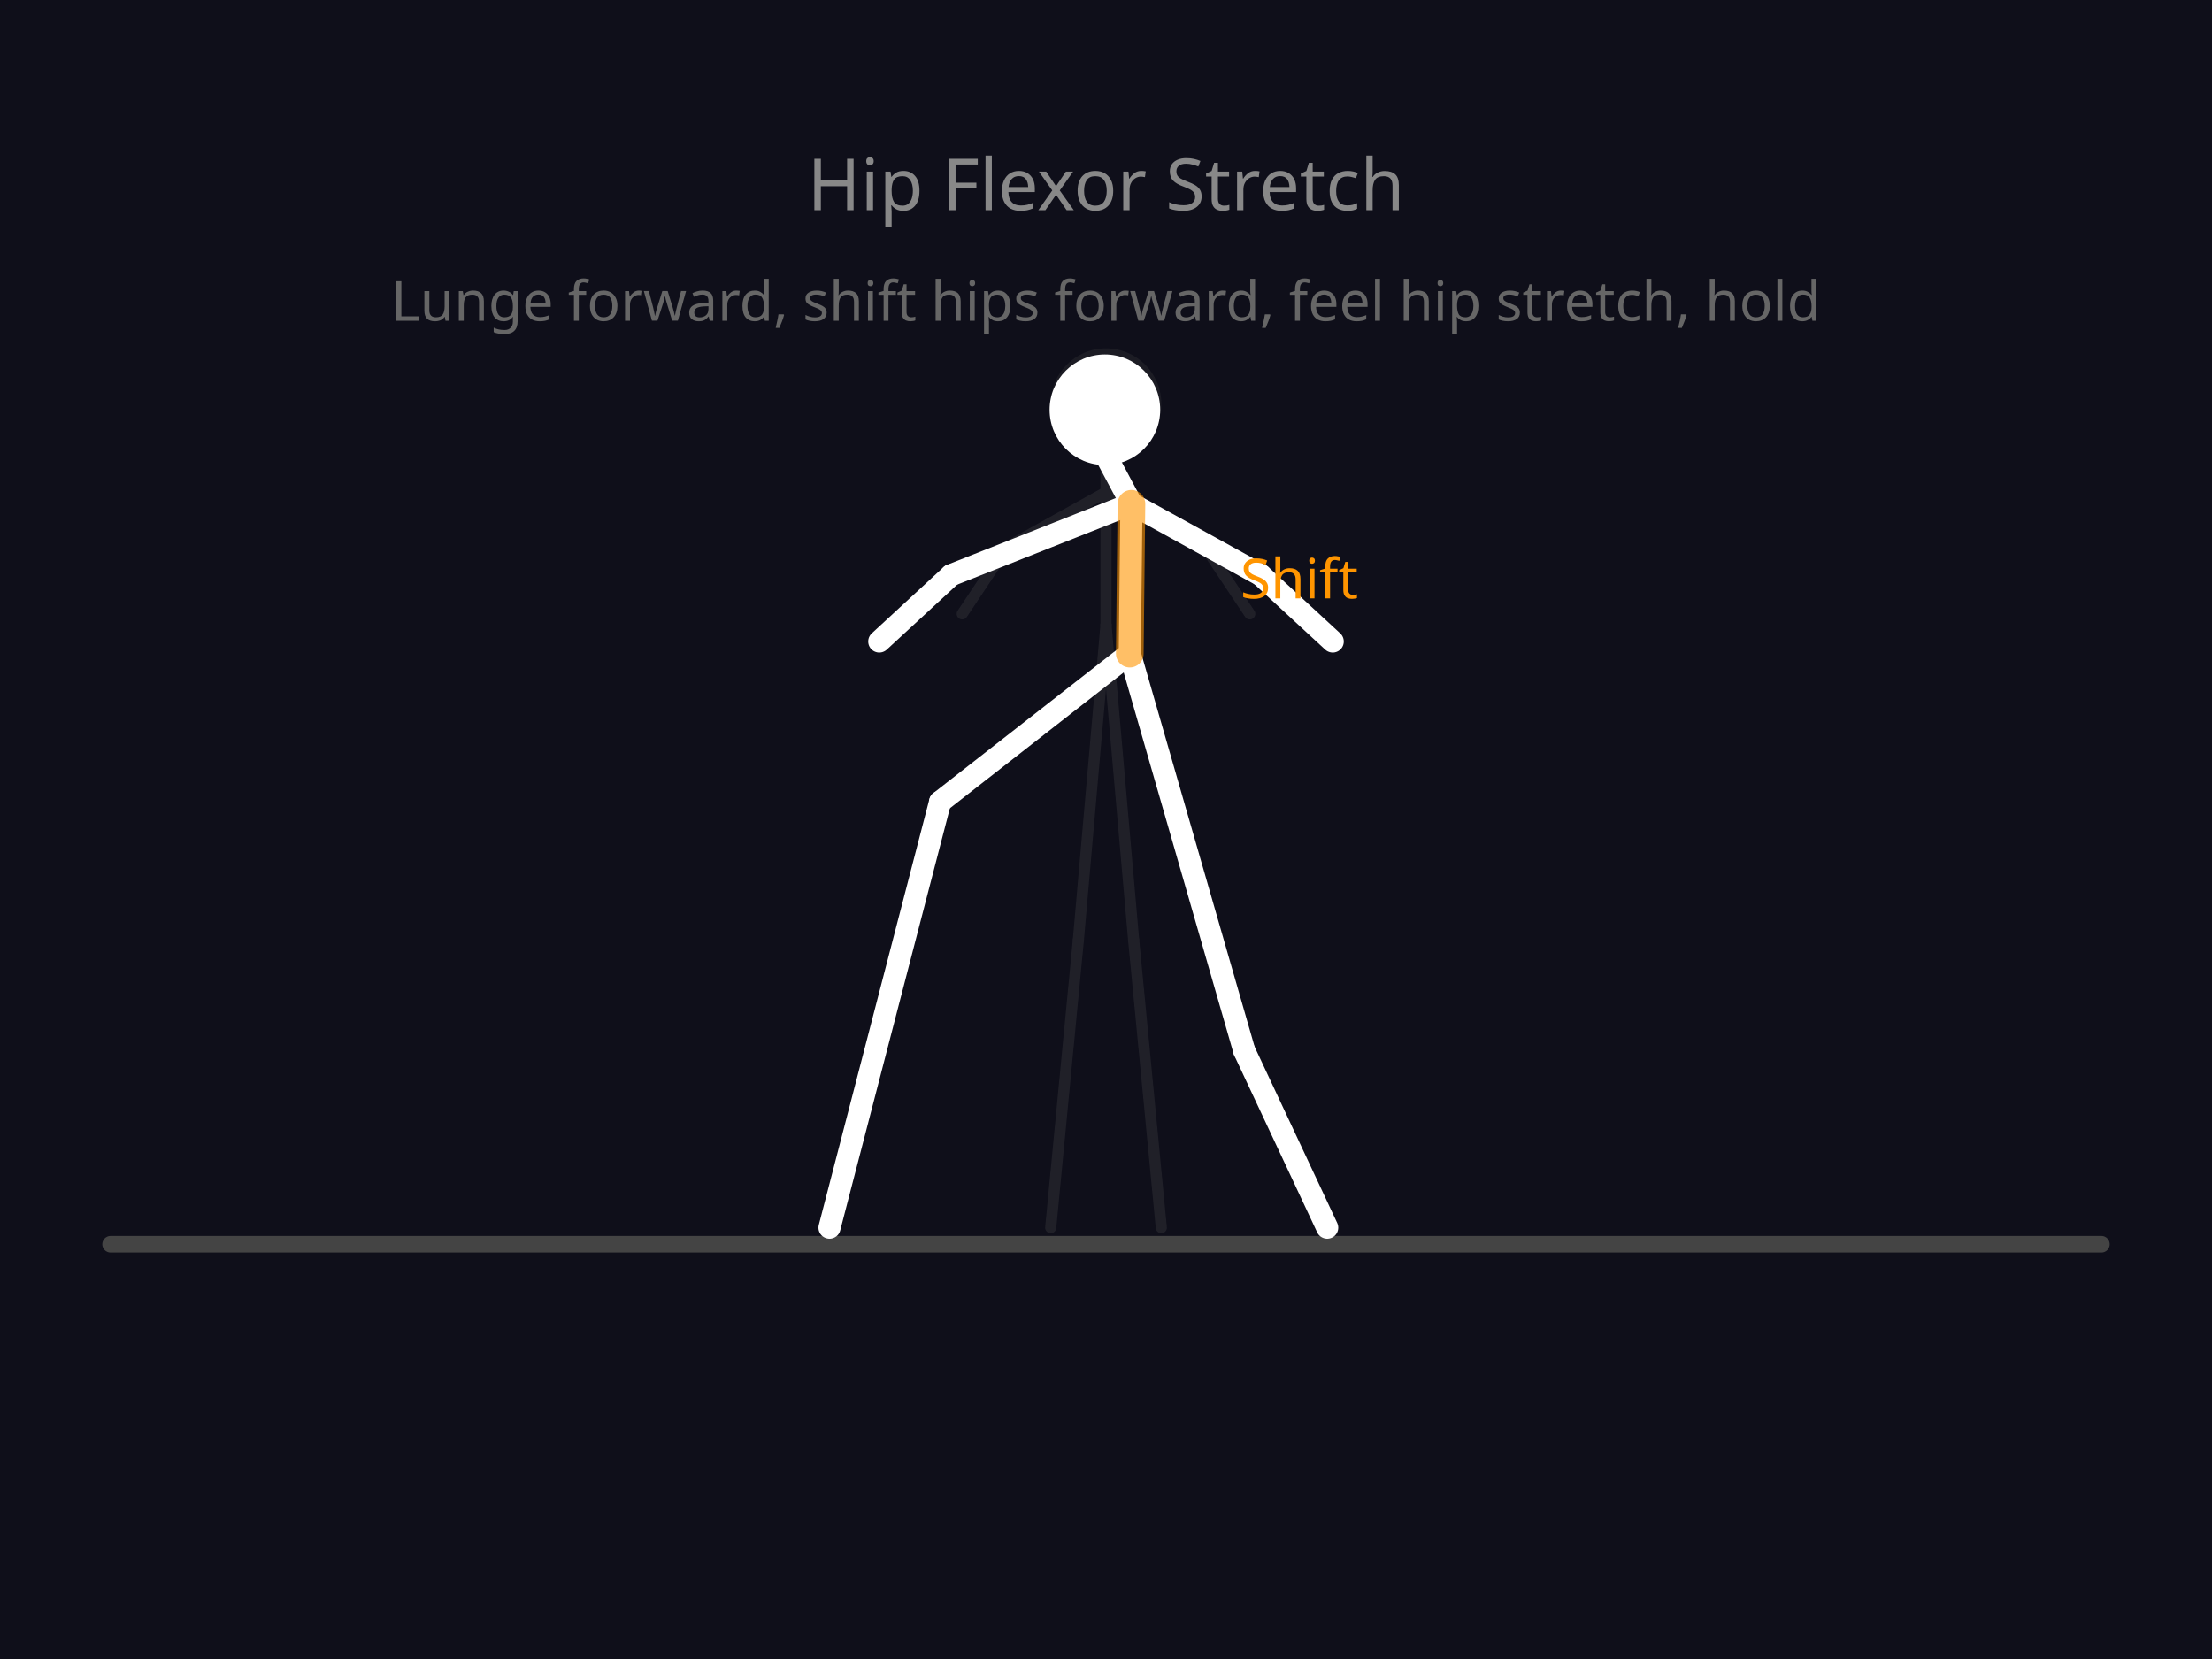
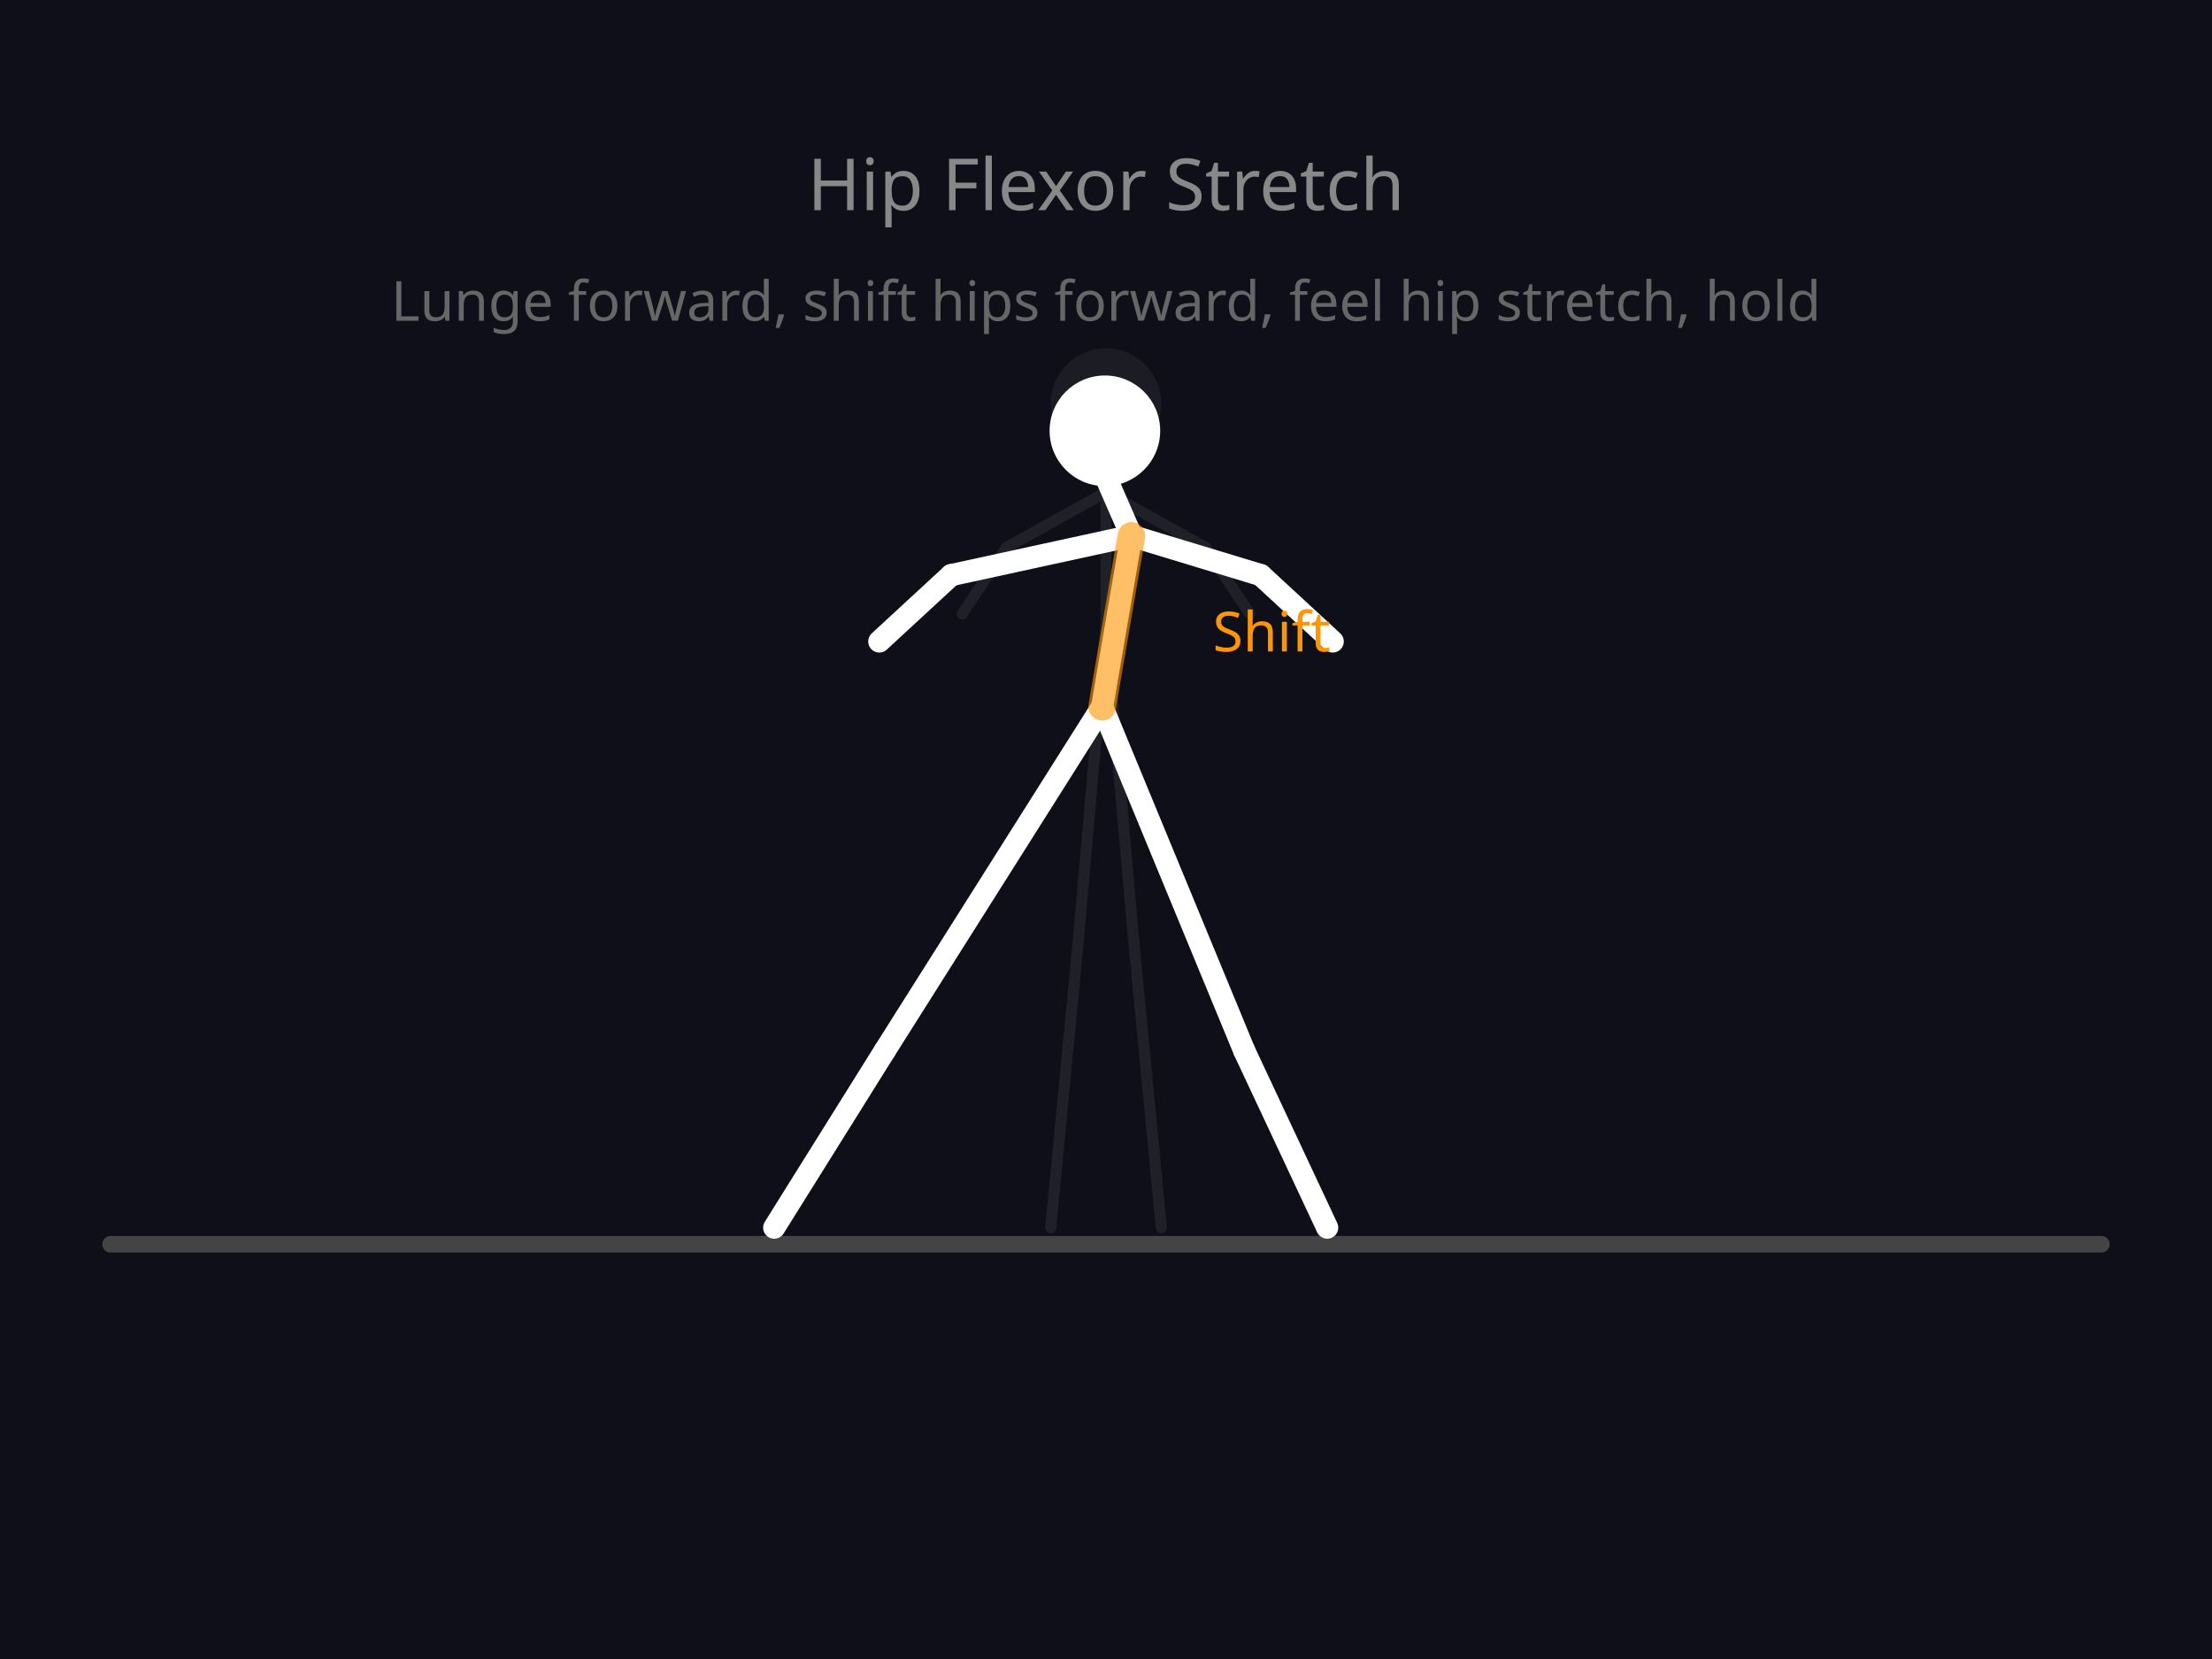
<svg xmlns="http://www.w3.org/2000/svg" viewBox="0 0 400 300">
  <rect width="400" height="300" fill="#0f0f1a" />
  <line x1="20" y1="225" x2="380" y2="225" stroke="#444" stroke-width="3" stroke-linecap="round" />
  <text x="200" y="38" fill="#888" font-size="13" font-family="sans-serif" text-anchor="middle">Hip Flexor Stretch</text>
  <text x="200" y="58" fill="#666" font-size="10" font-family="sans-serif" text-anchor="middle">Lunge forward, shift hips forward, feel hip stretch, hold</text>
  <g stroke="#555" stroke-width="2" fill="none" stroke-linecap="round" stroke-linejoin="round" opacity="0.25">
    <circle cx="200" cy="73" r="10" fill="#444" stroke="none" />
    <line x1="200" y1="73" x2="200" y2="81" />
    <line x1="200" y1="81" x2="200" y2="89" />
    <line x1="200" y1="89" x2="200" y2="113" />
    <line x1="200" y1="89" x2="182" y2="99" />
    <line x1="182" y1="99" x2="174" y2="111" />
    <line x1="200" y1="89" x2="218" y2="99" />
    <line x1="218" y1="99" x2="226" y2="111" />
    <line x1="200" y1="113" x2="195" y2="170" />
    <line x1="195" y1="170" x2="190" y2="222" />
    <line x1="200" y1="113" x2="205" y2="170" />
    <line x1="205" y1="170" x2="210" y2="222" />
  </g>
  <g stroke="#FFF" stroke-width="4" fill="none" stroke-linecap="round" stroke-linejoin="round">
-     <circle cx="199.8" cy="74.1" r="10" fill="#FFF" stroke="none" />
-     <line x1="199.8" y1="74.1" x2="199.8" y2="82.1" />
-     <line x1="199.8" y1="82.1" x2="204.6" y2="91.1" />
-     <line x1="204.6" y1="91.1" x2="204.3" y2="118.2" />
-     <line x1="204.6" y1="91.1" x2="172" y2="104" />
+     <circle cx="199.8" cy="77.9" r="10" fill="#FFF" stroke="none" />
+     <line x1="199.8" y1="77.9" x2="199.8" y2="85.9" />
+     <line x1="199.8" y1="85.9" x2="204.6" y2="96.9" />
+     <line x1="204.6" y1="96.9" x2="199.3" y2="127.8" />
+     <line x1="204.6" y1="96.9" x2="172" y2="104" />
    <line x1="172" y1="104" x2="159" y2="116" />
-     <line x1="204.6" y1="91.1" x2="228" y2="104" />
+     <line x1="204.6" y1="96.9" x2="228" y2="104" />
    <line x1="228" y1="104" x2="241" y2="116" />
-     <line x1="204.3" y1="118.2" x2="170" y2="145" />
-     <line x1="170" y1="145" x2="150" y2="222" />
-     <line x1="204.3" y1="118.2" x2="225" y2="190" />
+     <line x1="199.3" y1="127.8" x2="160" y2="190" />
+     <line x1="160" y1="190" x2="140" y2="222" />
+     <line x1="199.3" y1="127.8" x2="225" y2="190" />
    <line x1="225" y1="190" x2="240" y2="222" />
-     <line x1="204.3" y1="118.2" x2="204.6" y2="91.1" stroke="#FF9500" stroke-width="5" opacity="0.6" />
+     <line x1="199.3" y1="127.8" x2="204.6" y2="96.9" stroke="#FF9500" stroke-width="5" opacity="0.6" />
  </g>
-   <text x="224.3" y="108.2" fill="#FF9500" font-size="10" font-family="sans-serif">Shift</text>
+   <text x="219.3" y="117.8" fill="#FF9500" font-size="10" font-family="sans-serif">Shift</text>
</svg>
